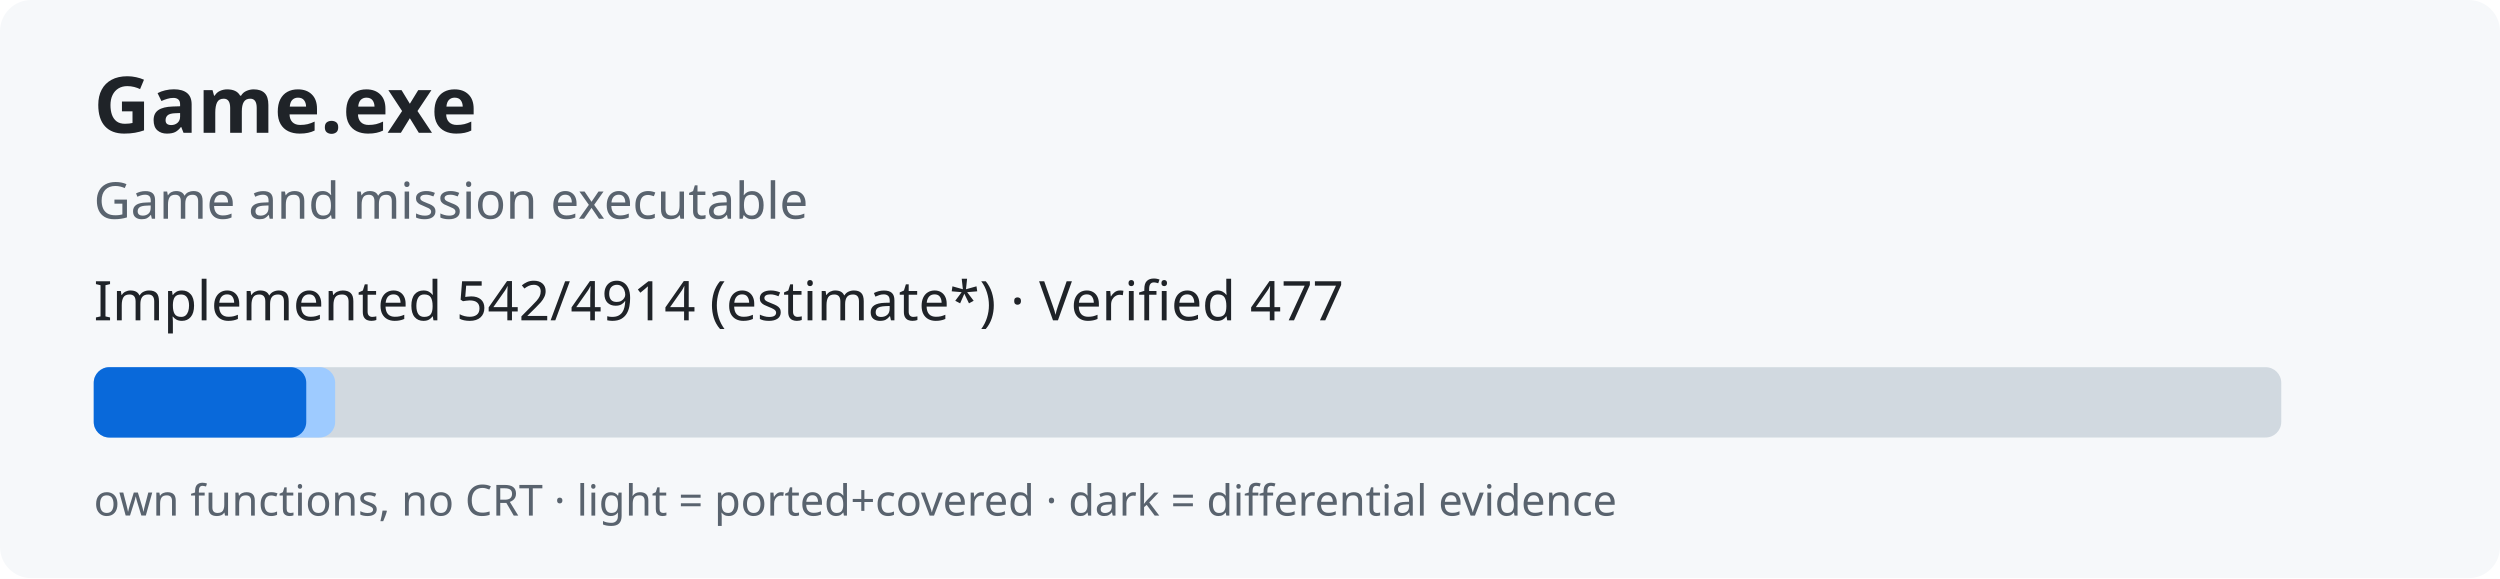
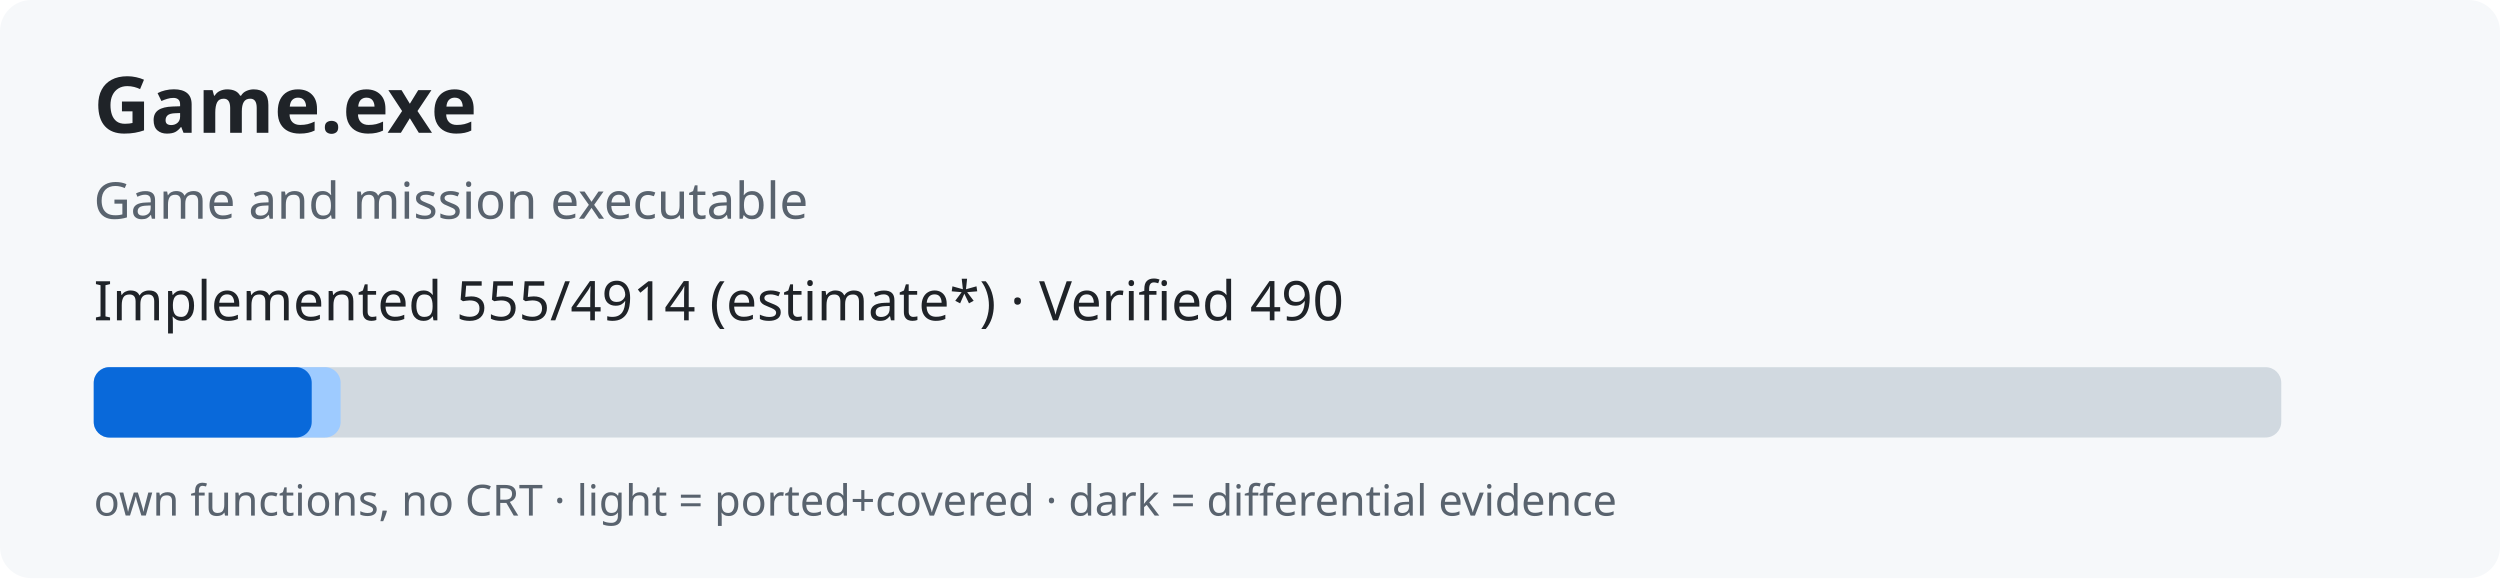
<svg xmlns="http://www.w3.org/2000/svg" width="640" height="148" role="img">
  <rect width="640" height="148" rx="8" fill="#f6f8fa" />
  <text x="24" y="34" font-family="sans-serif" font-size="20" font-weight="bold" fill="#1f2328">Game.exe</text>
  <text x="24" y="56" font-family="sans-serif" font-size="13" fill="#59636e">Game and mission executable</text>
-   <text x="24" y="82" font-family="sans-serif" font-size="14" fill="#1f2328">Implemented 542/4914 (estimate*) · Verified 477</text>
+   <text x="24" y="82" font-family="sans-serif" font-size="14" fill="#1f2328">Implemented 555/4914 (estimate*) · Verified 490</text>
  <rect x="24" y="94" width="560" height="18" rx="4" fill="#d1d9e0" />
-   <rect x="24" y="94" width="61.8" height="18" rx="4" fill="#9ecbff" />
-   <rect x="24" y="94" width="54.4" height="18" rx="4" fill="#0969da" />
+   <rect x="24" y="94" width="63.2" height="18" rx="4" fill="#9ecbff" />
+   <rect x="24" y="94" width="55.8" height="18" rx="4" fill="#0969da" />
  <text x="24" y="132" font-family="sans-serif" font-size="11" fill="#59636e">own functions, no CRT · light = ported+covered · dark = differential evidence</text>
</svg>
